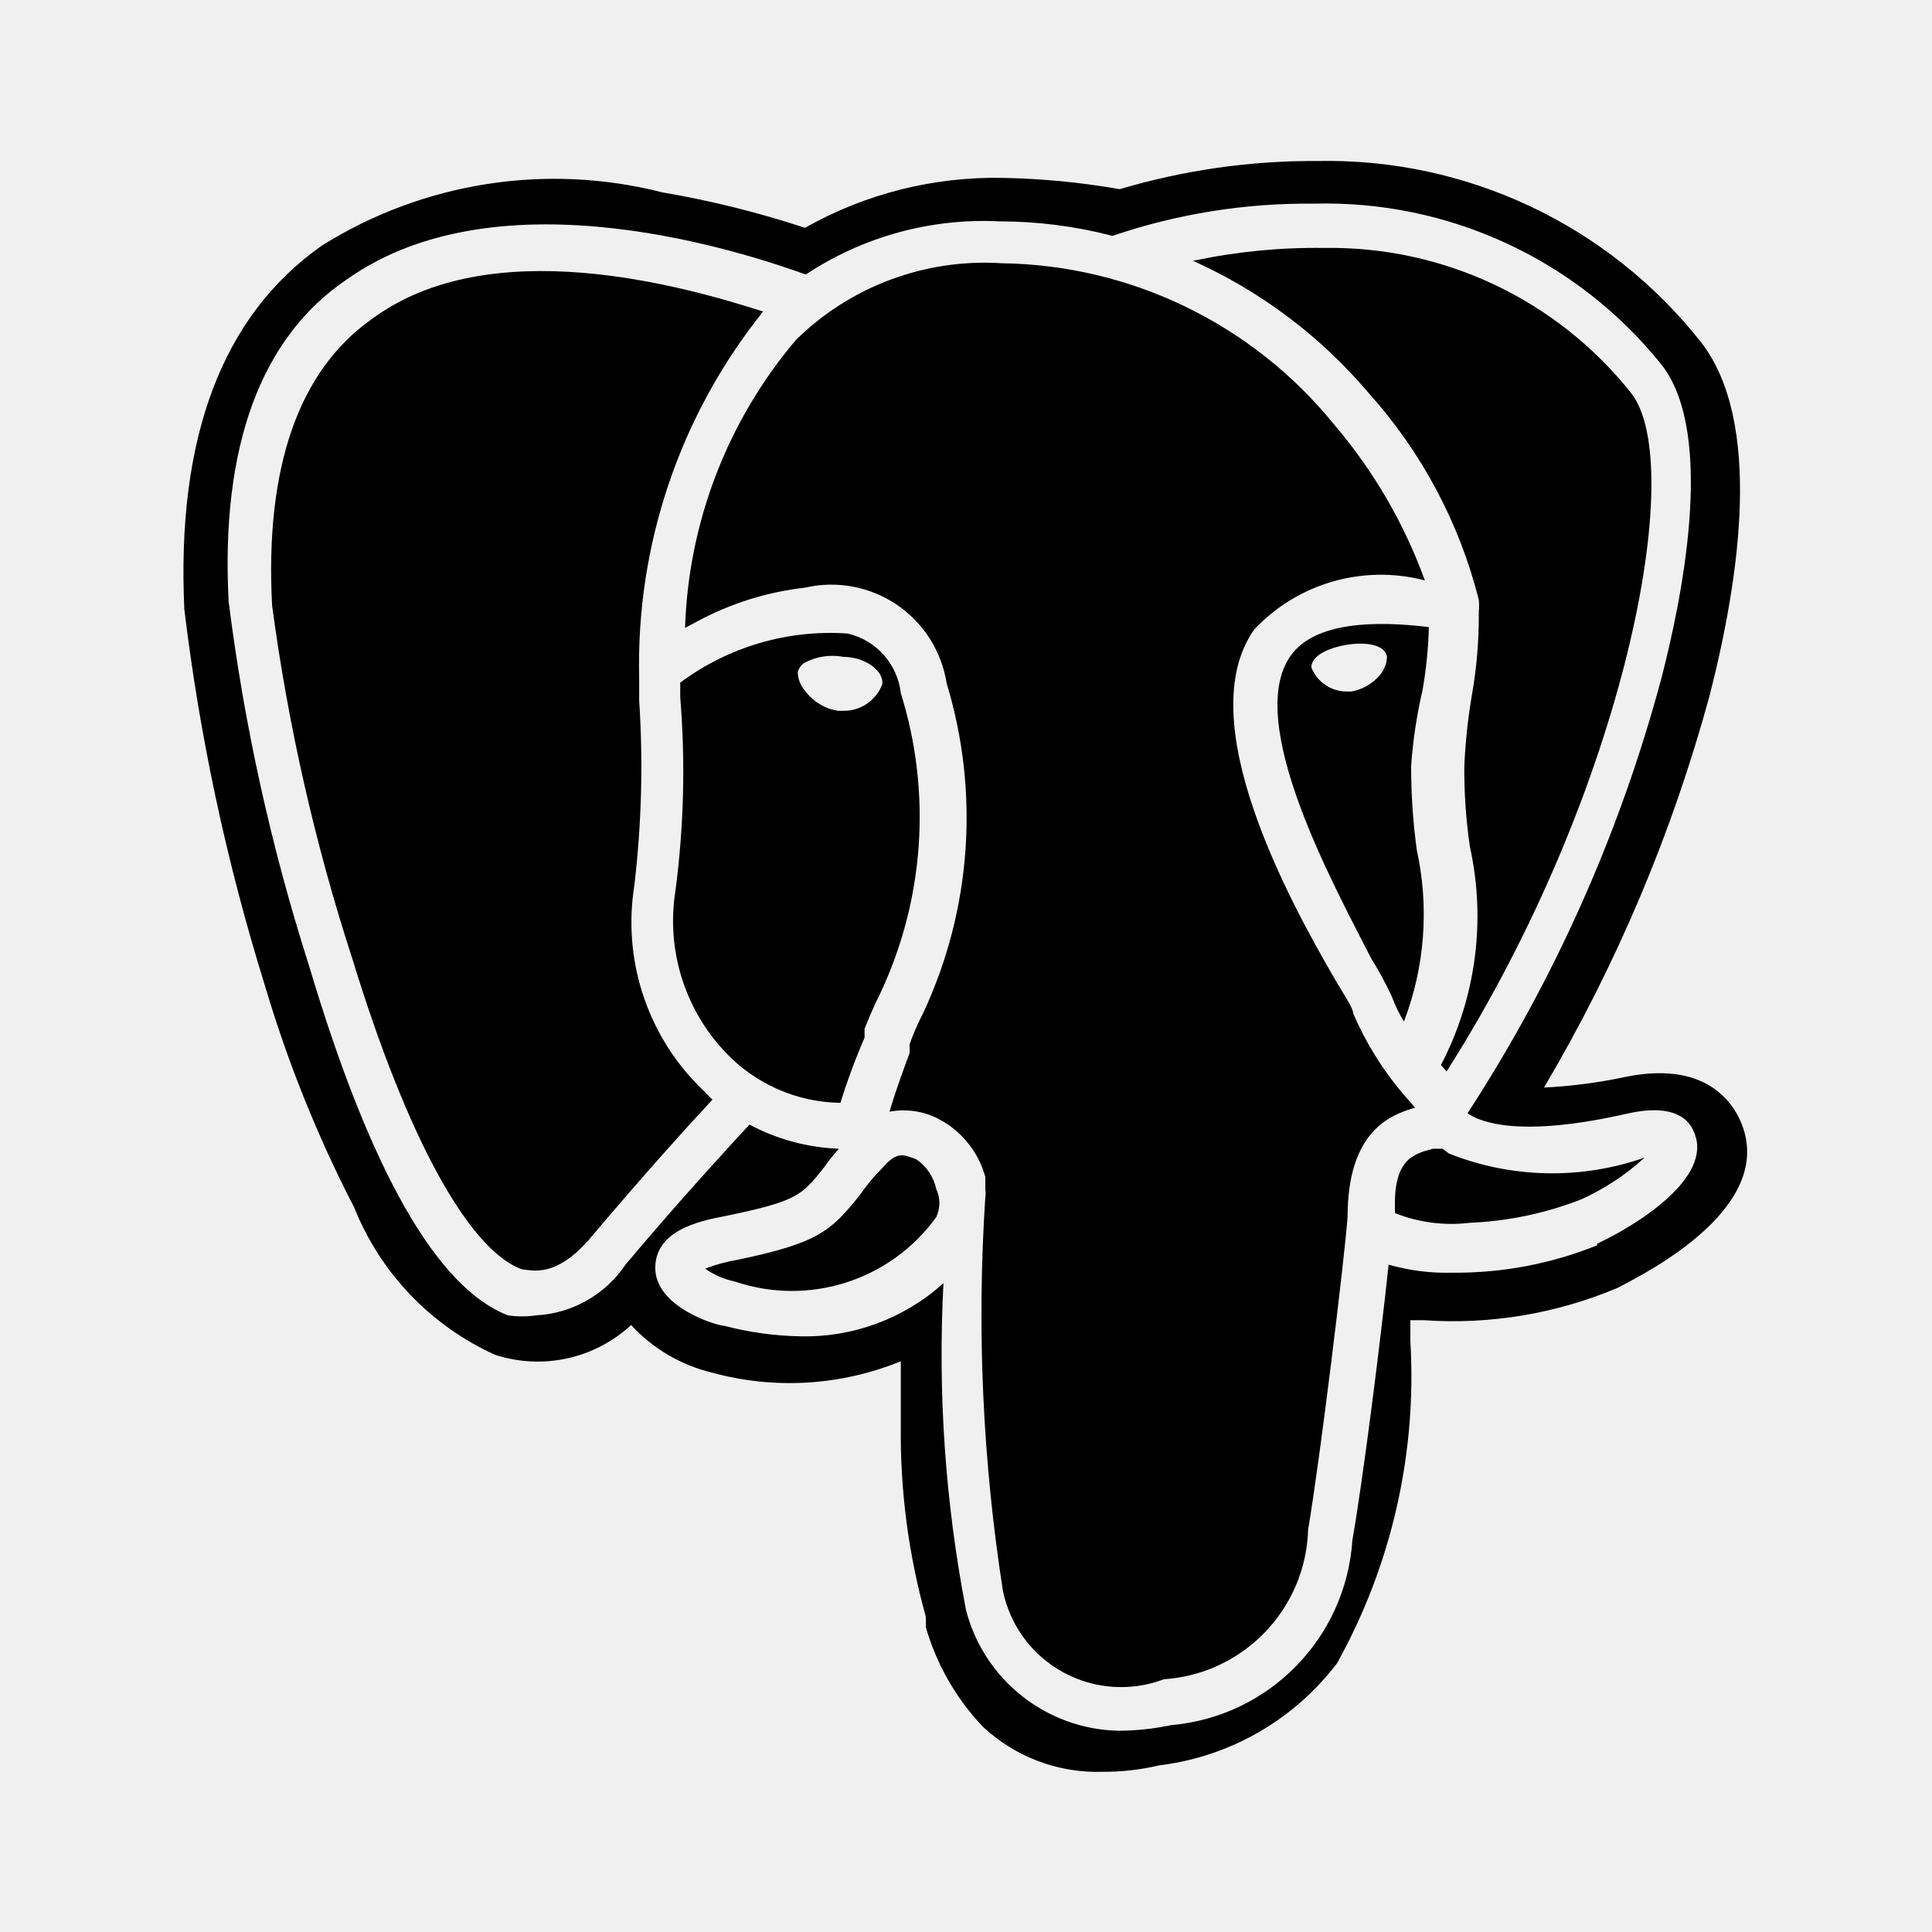
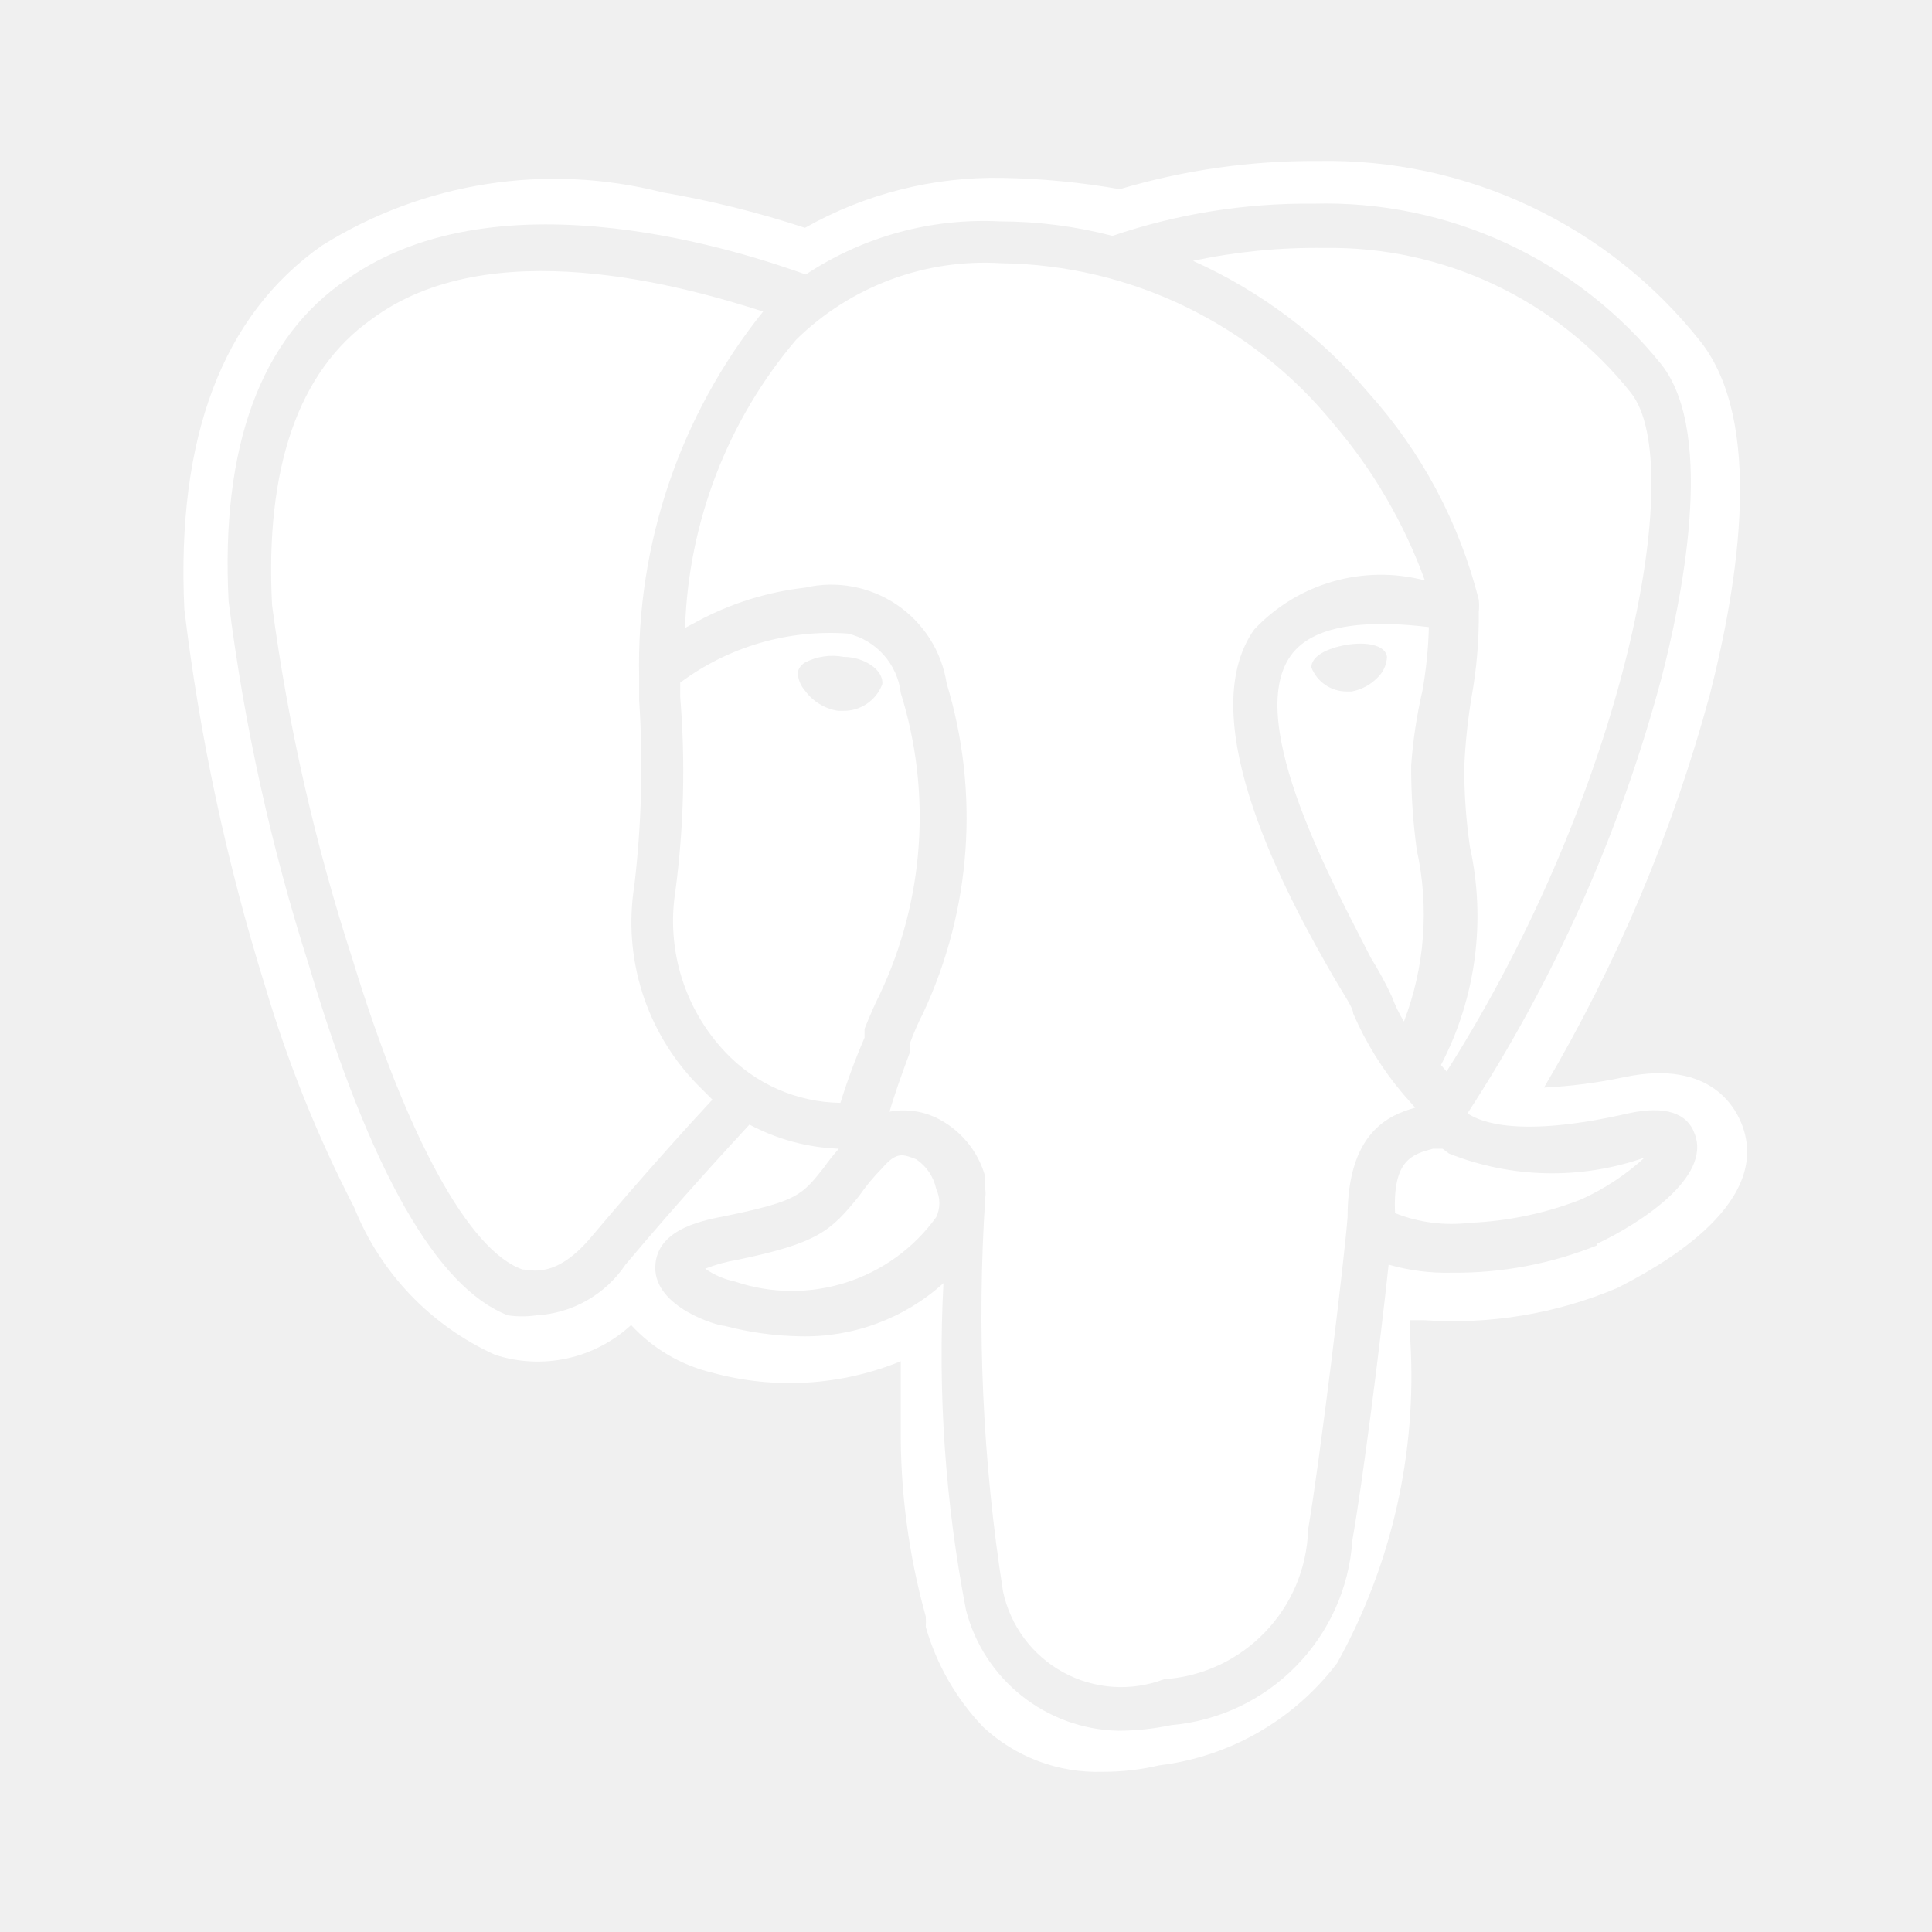
<svg xmlns="http://www.w3.org/2000/svg" width="24" height="24" viewBox="0 0 24 24">
-   <path d="M10.74 12.89v-.11c.06-.15.12-.29.19-.43a5.15 5.15 0 0 0 .26-3.74.86.86 0 0 0-.66-.74 3.12 3.12 0 0 0-2.08.61v.18a11.34 11.34 0 0 1-.06 2.41 2.37 2.37 0 0 0 .62 2 2 2 0 0 0 1.43.63 8.05 8.05 0 0 1 .3-.81zM10 8.58a.36.36 0 0 1-.09-.23.19.19 0 0 1 .09-.12.74.74 0 0 1 .48-.07c.25 0 .5.16.48.34a.51.51 0 0 1-.49.33h-.06a.63.63 0 0 1-.41-.25z" />
-   <path d="M7.88 11a12.58 12.58 0 0 0 .06-2.3v-.28a7 7 0 0 1 1.54-4.55c-1-.32-3.4-1-4.87.1-.9.64-1.32 1.84-1.23 3.55a24.85 24.85 0 0 0 1 4.4c.68 2.22 1.45 3.62 2.11 3.85.1 0 .41.13.86-.41.64-.76 1.23-1.41 1.5-1.7l-.19-.19A2.89 2.89 0 0 1 7.88 11zm3.5 3.4c-.16-.06-.24-.1-.42.11a2.52 2.52 0 0 0-.29.35c-.35.43-.5.58-1.51.79a2 2 0 0 0-.4.11 1 1 0 0 0 .37.16 2.21 2.21 0 0 0 2.5-.8.41.41 0 0 0 0-.35.59.59 0 0 0-.25-.37zm6.29-5.82a5.29 5.29 0 0 0 .08-.79c-.66-.08-1.42-.07-1.72.36-.58.83.56 2.88 1 3.75a4.34 4.34 0 0 1 .26.48 1.79 1.79 0 0 0 .15.31 3.72 3.72 0 0 0 .16-2.13 7.51 7.51 0 0 1-.07-1.05 6 6 0 0 1 .14-.93zm-.56-.16a.6.6 0 0 1-.32.17h-.06a.47.47 0 0 1-.44-.3c0-.14.2-.24.44-.28s.48 0 .5.15a.38.38 0 0 1-.12.26z" />
-   <path d="M17 4.88a6.06 6.06 0 0 1 1.37 2.57.71.71 0 0 1 0 .15 5.67 5.67 0 0 1-.09 1.06 7.11 7.11 0 0 0-.09.86 6.61 6.61 0 0 0 .07 1 4 4 0 0 1-.36 2.71l.07.08c2.22-3.49 3-7.54 2.29-8.43a4.77 4.77 0 0 0-3.81-1.8 7.34 7.34 0 0 0-1.63.16A6.17 6.17 0 0 1 17 4.88z" />
-   <path d="M21.65 14c-.07-.2-.37-.85-1.47-.62a6.28 6.28 0 0 1-1 .13 19.74 19.74 0 0 0 2.06-4.88c.37-1.45.66-3.39-.11-4.38A5.91 5.91 0 0 0 16.37 2a8.44 8.44 0 0 0-2.46.35 9.38 9.38 0 0 0-1.45-.14 4.8 4.8 0 0 0-2.46.62 12.22 12.22 0 0 0-1.77-.44A5.44 5.44 0 0 0 4 3.05c-1.24.87-1.81 2.39-1.71 4.52a26.28 26.28 0 0 0 1 4.67A15.76 15.76 0 0 0 4.4 15a3.39 3.39 0 0 0 1.75 1.83 1.71 1.71 0 0 0 1.69-.37 2 2 0 0 0 1 .59 3.65 3.65 0 0 0 2.35-.14v.81a8.46 8.46 0 0 0 .31 2.36 1 1 0 0 1 0 .13 3 3 0 0 0 .71 1.24 2.08 2.08 0 0 0 1.49.56 3 3 0 0 0 .7-.08 3.27 3.27 0 0 0 2.21-1.27 7.34 7.34 0 0 0 .91-4v-.26h.17a5.24 5.24 0 0 0 2.4-.4c.45-.23 1.91-1 1.56-2zm-1.81 1.47a4.7 4.7 0 0 1-1.8.34 2.62 2.62 0 0 1-.79-.1c-.1.94-.32 2.69-.45 3.42a2.47 2.47 0 0 1-2.25 2.3 3.23 3.23 0 0 1-.66.07A2 2 0 0 1 12 20a16.77 16.77 0 0 1-.28-4.06 2.56 2.56 0 0 1-1.78.66 3.94 3.94 0 0 1-.94-.13c-.09 0-.87-.23-.86-.73s.66-.59.9-.64c.86-.18.92-.25 1.19-.59a2.79 2.79 0 0 1 .19-.24 2.56 2.56 0 0 1-1.11-.3c-.23.25-.86.93-1.54 1.74a1.43 1.43 0 0 1-1.11.63 1.23 1.23 0 0 1-.35 0C5.43 16 4.6 14.55 3.84 12a25.21 25.21 0 0 1-1-4.53c-.1-1.92.4-3.28 1.47-4 1.92-1.36 5-.31 5.7-.06a4 4 0 0 1 2.41-.66 5.58 5.58 0 0 1 1.4.18 7.51 7.51 0 0 1 2.5-.4 5.35 5.35 0 0 1 4.32 2c.69.88.23 3 0 3.89a18.84 18.84 0 0 1-2.41 5.41c.16.11.65.31 2 0 .46-.1.73 0 .82.25.22.55-.7 1.13-1.21 1.37z" />
-   <path d="M17.43 13.59a4 4 0 0 1-.62-1c0-.07-.12-.24-.23-.43-.58-1-1.79-3.22-1-4.34a2.16 2.16 0 0 1 2.12-.61 6.28 6.28 0 0 0-1.13-1.94 5.41 5.41 0 0 0-4.13-2 3.34 3.34 0 0 0-2.55.95A5.82 5.82 0 0 0 8.51 7.8l.15-.08A3.7 3.7 0 0 1 10 7.3a1.45 1.45 0 0 1 1.76 1.19 5.73 5.73 0 0 1-.29 4.09 3.29 3.29 0 0 0-.17.39v.11c-.1.27-.19.52-.25.73a.94.94 0 0 1 .57.07 1.16 1.16 0 0 1 .62.74v.16a.28.28 0 0 1 0 .09 22.22 22.22 0 0 0 .22 4.9 1.5 1.5 0 0 0 2 1.09A1.92 1.92 0 0 0 16.25 19c.15-.88.45-3.35.49-3.88 0-1.06.52-1.27.84-1.36z" />
-   <path d="m18 14.33-.08-.06h-.12c-.26.07-.5.14-.47.8a1.9 1.9 0 0 0 .93.12 4.29 4.29 0 0 0 1.38-.29 3 3 0 0 0 .79-.52 3.47 3.47 0 0 1-2.43-.05z" />
+   <path fill="#fff" d="M10.74 12.89v-.11c.06-.15.12-.29.19-.43a5.15 5.15 0 0 0 .26-3.74.86.86 0 0 0-.66-.74 3.12 3.12 0 0 0-2.08.61v.18a11.34 11.34 0 0 1-.06 2.41 2.37 2.37 0 0 0 .62 2 2 2 0 0 0 1.43.63 8.05 8.05 0 0 1 .3-.81zM10 8.58a.36.36 0 0 1-.09-.23.19.19 0 0 1 .09-.12.74.74 0 0 1 .48-.07c.25 0 .5.16.48.34a.51.51 0 0 1-.49.33h-.06a.63.63 0 0 1-.41-.25z" />
+   <path fill="#fff" d="M7.88 11a12.58 12.58 0 0 0 .06-2.3v-.28a7 7 0 0 1 1.54-4.55c-1-.32-3.4-1-4.87.1-.9.64-1.32 1.84-1.23 3.55a24.85 24.85 0 0 0 1 4.4c.68 2.22 1.45 3.62 2.11 3.85.1 0 .41.13.86-.41.64-.76 1.23-1.41 1.5-1.7l-.19-.19A2.89 2.89 0 0 1 7.88 11zm3.5 3.4c-.16-.06-.24-.1-.42.11a2.52 2.52 0 0 0-.29.35c-.35.43-.5.58-1.51.79a2 2 0 0 0-.4.11 1 1 0 0 0 .37.16 2.21 2.21 0 0 0 2.5-.8.41.41 0 0 0 0-.35.59.59 0 0 0-.25-.37zm6.29-5.82a5.29 5.29 0 0 0 .08-.79c-.66-.08-1.42-.07-1.72.36-.58.83.56 2.88 1 3.75a4.34 4.34 0 0 1 .26.48 1.79 1.79 0 0 0 .15.31 3.72 3.72 0 0 0 .16-2.13 7.51 7.51 0 0 1-.07-1.05 6 6 0 0 1 .14-.93zm-.56-.16a.6.6 0 0 1-.32.17h-.06a.47.47 0 0 1-.44-.3c0-.14.2-.24.44-.28s.48 0 .5.15a.38.38 0 0 1-.12.26z" />
+   <path fill="#fff" d="M17 4.88a6.06 6.06 0 0 1 1.37 2.57.71.71 0 0 1 0 .15 5.67 5.67 0 0 1-.09 1.06 7.11 7.11 0 0 0-.09.86 6.61 6.61 0 0 0 .07 1 4 4 0 0 1-.36 2.71l.07.08c2.22-3.49 3-7.54 2.29-8.43a4.77 4.77 0 0 0-3.81-1.8 7.34 7.34 0 0 0-1.63.16A6.17 6.17 0 0 1 17 4.88z" />
+   <path fill="#fff" d="M21.65 14c-.07-.2-.37-.85-1.47-.62a6.28 6.28 0 0 1-1 .13 19.74 19.74 0 0 0 2.06-4.88c.37-1.45.66-3.39-.11-4.38A5.91 5.91 0 0 0 16.37 2a8.44 8.44 0 0 0-2.46.35 9.38 9.38 0 0 0-1.45-.14 4.8 4.8 0 0 0-2.46.62 12.22 12.22 0 0 0-1.77-.44A5.44 5.44 0 0 0 4 3.05c-1.24.87-1.81 2.39-1.71 4.52a26.28 26.28 0 0 0 1 4.67A15.76 15.76 0 0 0 4.4 15a3.39 3.39 0 0 0 1.75 1.83 1.71 1.71 0 0 0 1.69-.37 2 2 0 0 0 1 .59 3.65 3.65 0 0 0 2.35-.14v.81a8.46 8.46 0 0 0 .31 2.36 1 1 0 0 1 0 .13 3 3 0 0 0 .71 1.24 2.08 2.08 0 0 0 1.49.56 3 3 0 0 0 .7-.08 3.27 3.27 0 0 0 2.21-1.27 7.34 7.34 0 0 0 .91-4v-.26h.17a5.24 5.24 0 0 0 2.4-.4c.45-.23 1.91-1 1.56-2zm-1.81 1.47a4.7 4.7 0 0 1-1.8.34 2.62 2.62 0 0 1-.79-.1c-.1.94-.32 2.69-.45 3.42a2.47 2.47 0 0 1-2.25 2.3 3.23 3.23 0 0 1-.66.07A2 2 0 0 1 12 20a16.77 16.77 0 0 1-.28-4.06 2.56 2.56 0 0 1-1.78.66 3.94 3.94 0 0 1-.94-.13c-.09 0-.87-.23-.86-.73s.66-.59.9-.64c.86-.18.92-.25 1.19-.59a2.79 2.79 0 0 1 .19-.24 2.56 2.56 0 0 1-1.11-.3c-.23.25-.86.93-1.54 1.74a1.43 1.43 0 0 1-1.11.63 1.23 1.23 0 0 1-.35 0C5.43 16 4.6 14.55 3.84 12a25.21 25.21 0 0 1-1-4.53c-.1-1.92.4-3.28 1.47-4 1.92-1.36 5-.31 5.7-.06a4 4 0 0 1 2.41-.66 5.58 5.58 0 0 1 1.4.18 7.51 7.51 0 0 1 2.5-.4 5.35 5.35 0 0 1 4.32 2c.69.88.23 3 0 3.89a18.84 18.84 0 0 1-2.41 5.41c.16.11.65.31 2 0 .46-.1.73 0 .82.25.22.55-.7 1.13-1.21 1.37z" />
+   <path fill="#fff" d="M17.43 13.59a4 4 0 0 1-.62-1c0-.07-.12-.24-.23-.43-.58-1-1.79-3.22-1-4.34a2.16 2.16 0 0 1 2.12-.61 6.28 6.28 0 0 0-1.13-1.94 5.41 5.41 0 0 0-4.13-2 3.34 3.34 0 0 0-2.55.95A5.82 5.82 0 0 0 8.51 7.8l.15-.08A3.7 3.7 0 0 1 10 7.3a1.45 1.45 0 0 1 1.76 1.19 5.73 5.73 0 0 1-.29 4.09 3.29 3.29 0 0 0-.17.39v.11c-.1.27-.19.52-.25.73a.94.94 0 0 1 .57.07 1.16 1.16 0 0 1 .62.74v.16a.28.28 0 0 1 0 .09 22.22 22.22 0 0 0 .22 4.9 1.5 1.5 0 0 0 2 1.09A1.92 1.92 0 0 0 16.25 19c.15-.88.45-3.35.49-3.88 0-1.06.52-1.27.84-1.36z" />
+   <path fill="#fff" d="m18 14.33-.08-.06h-.12c-.26.07-.5.14-.47.8a1.9 1.9 0 0 0 .93.12 4.29 4.29 0 0 0 1.38-.29 3 3 0 0 0 .79-.52 3.47 3.47 0 0 1-2.43-.05z" />
</svg>
